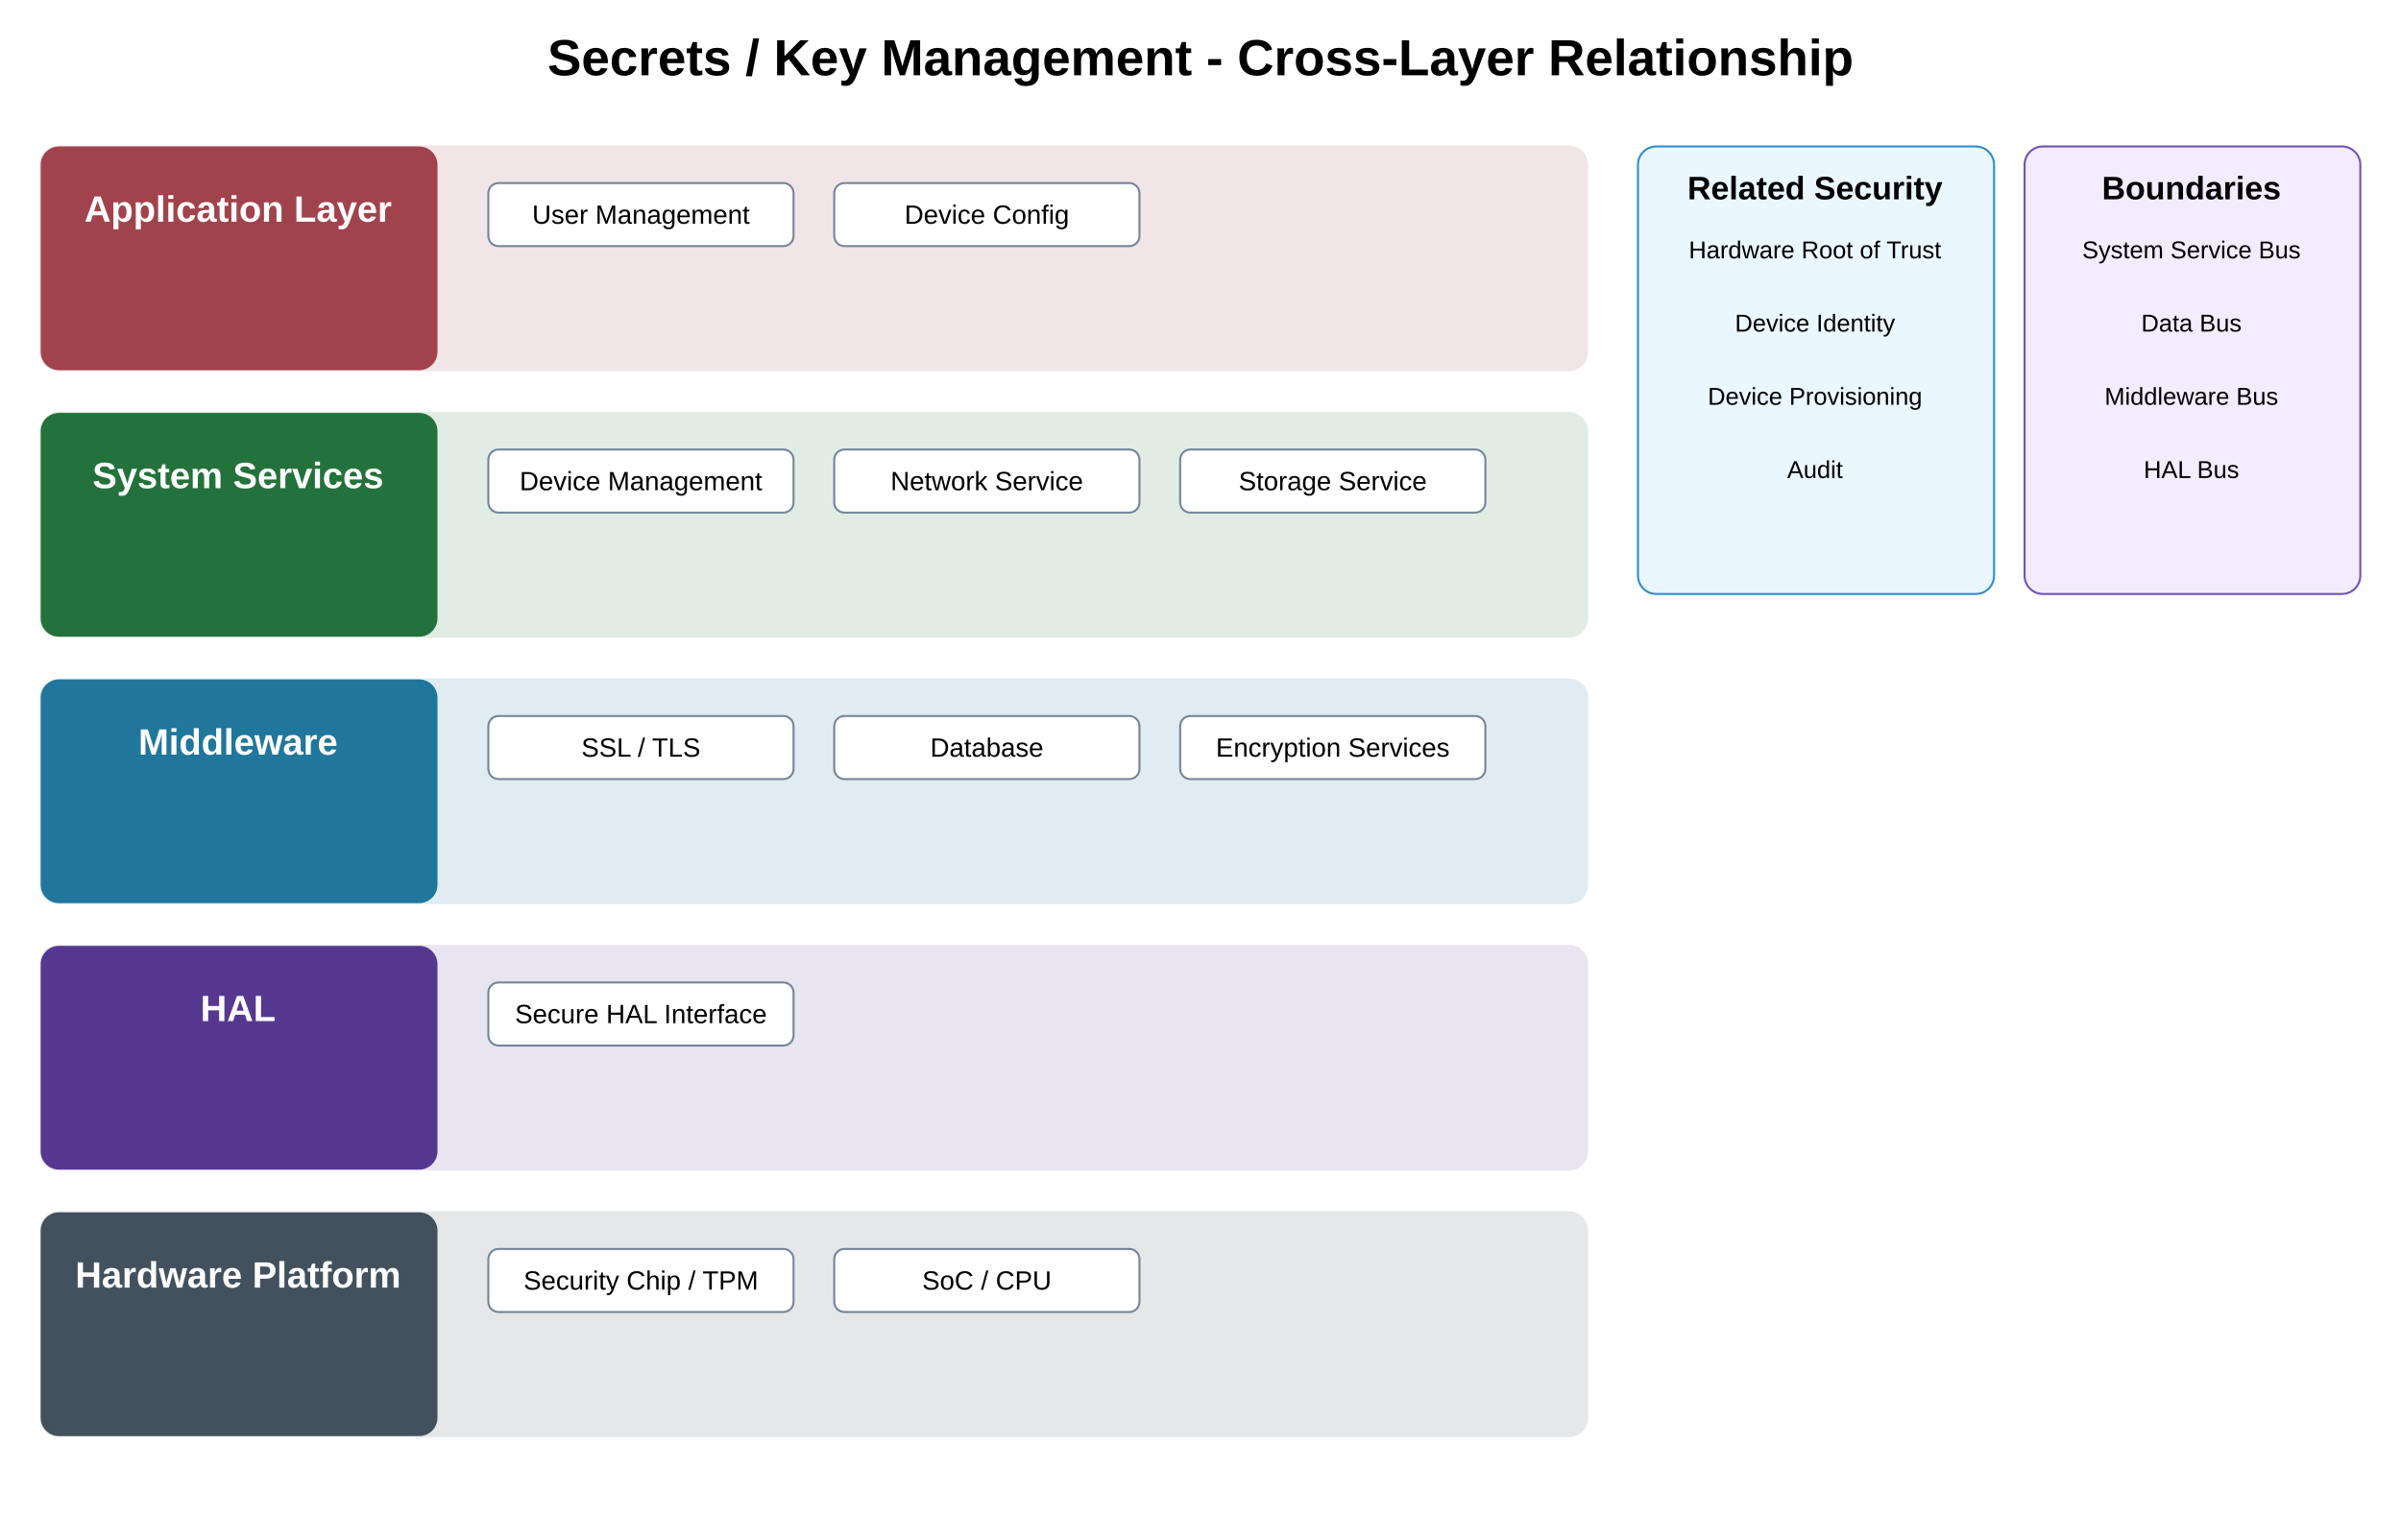
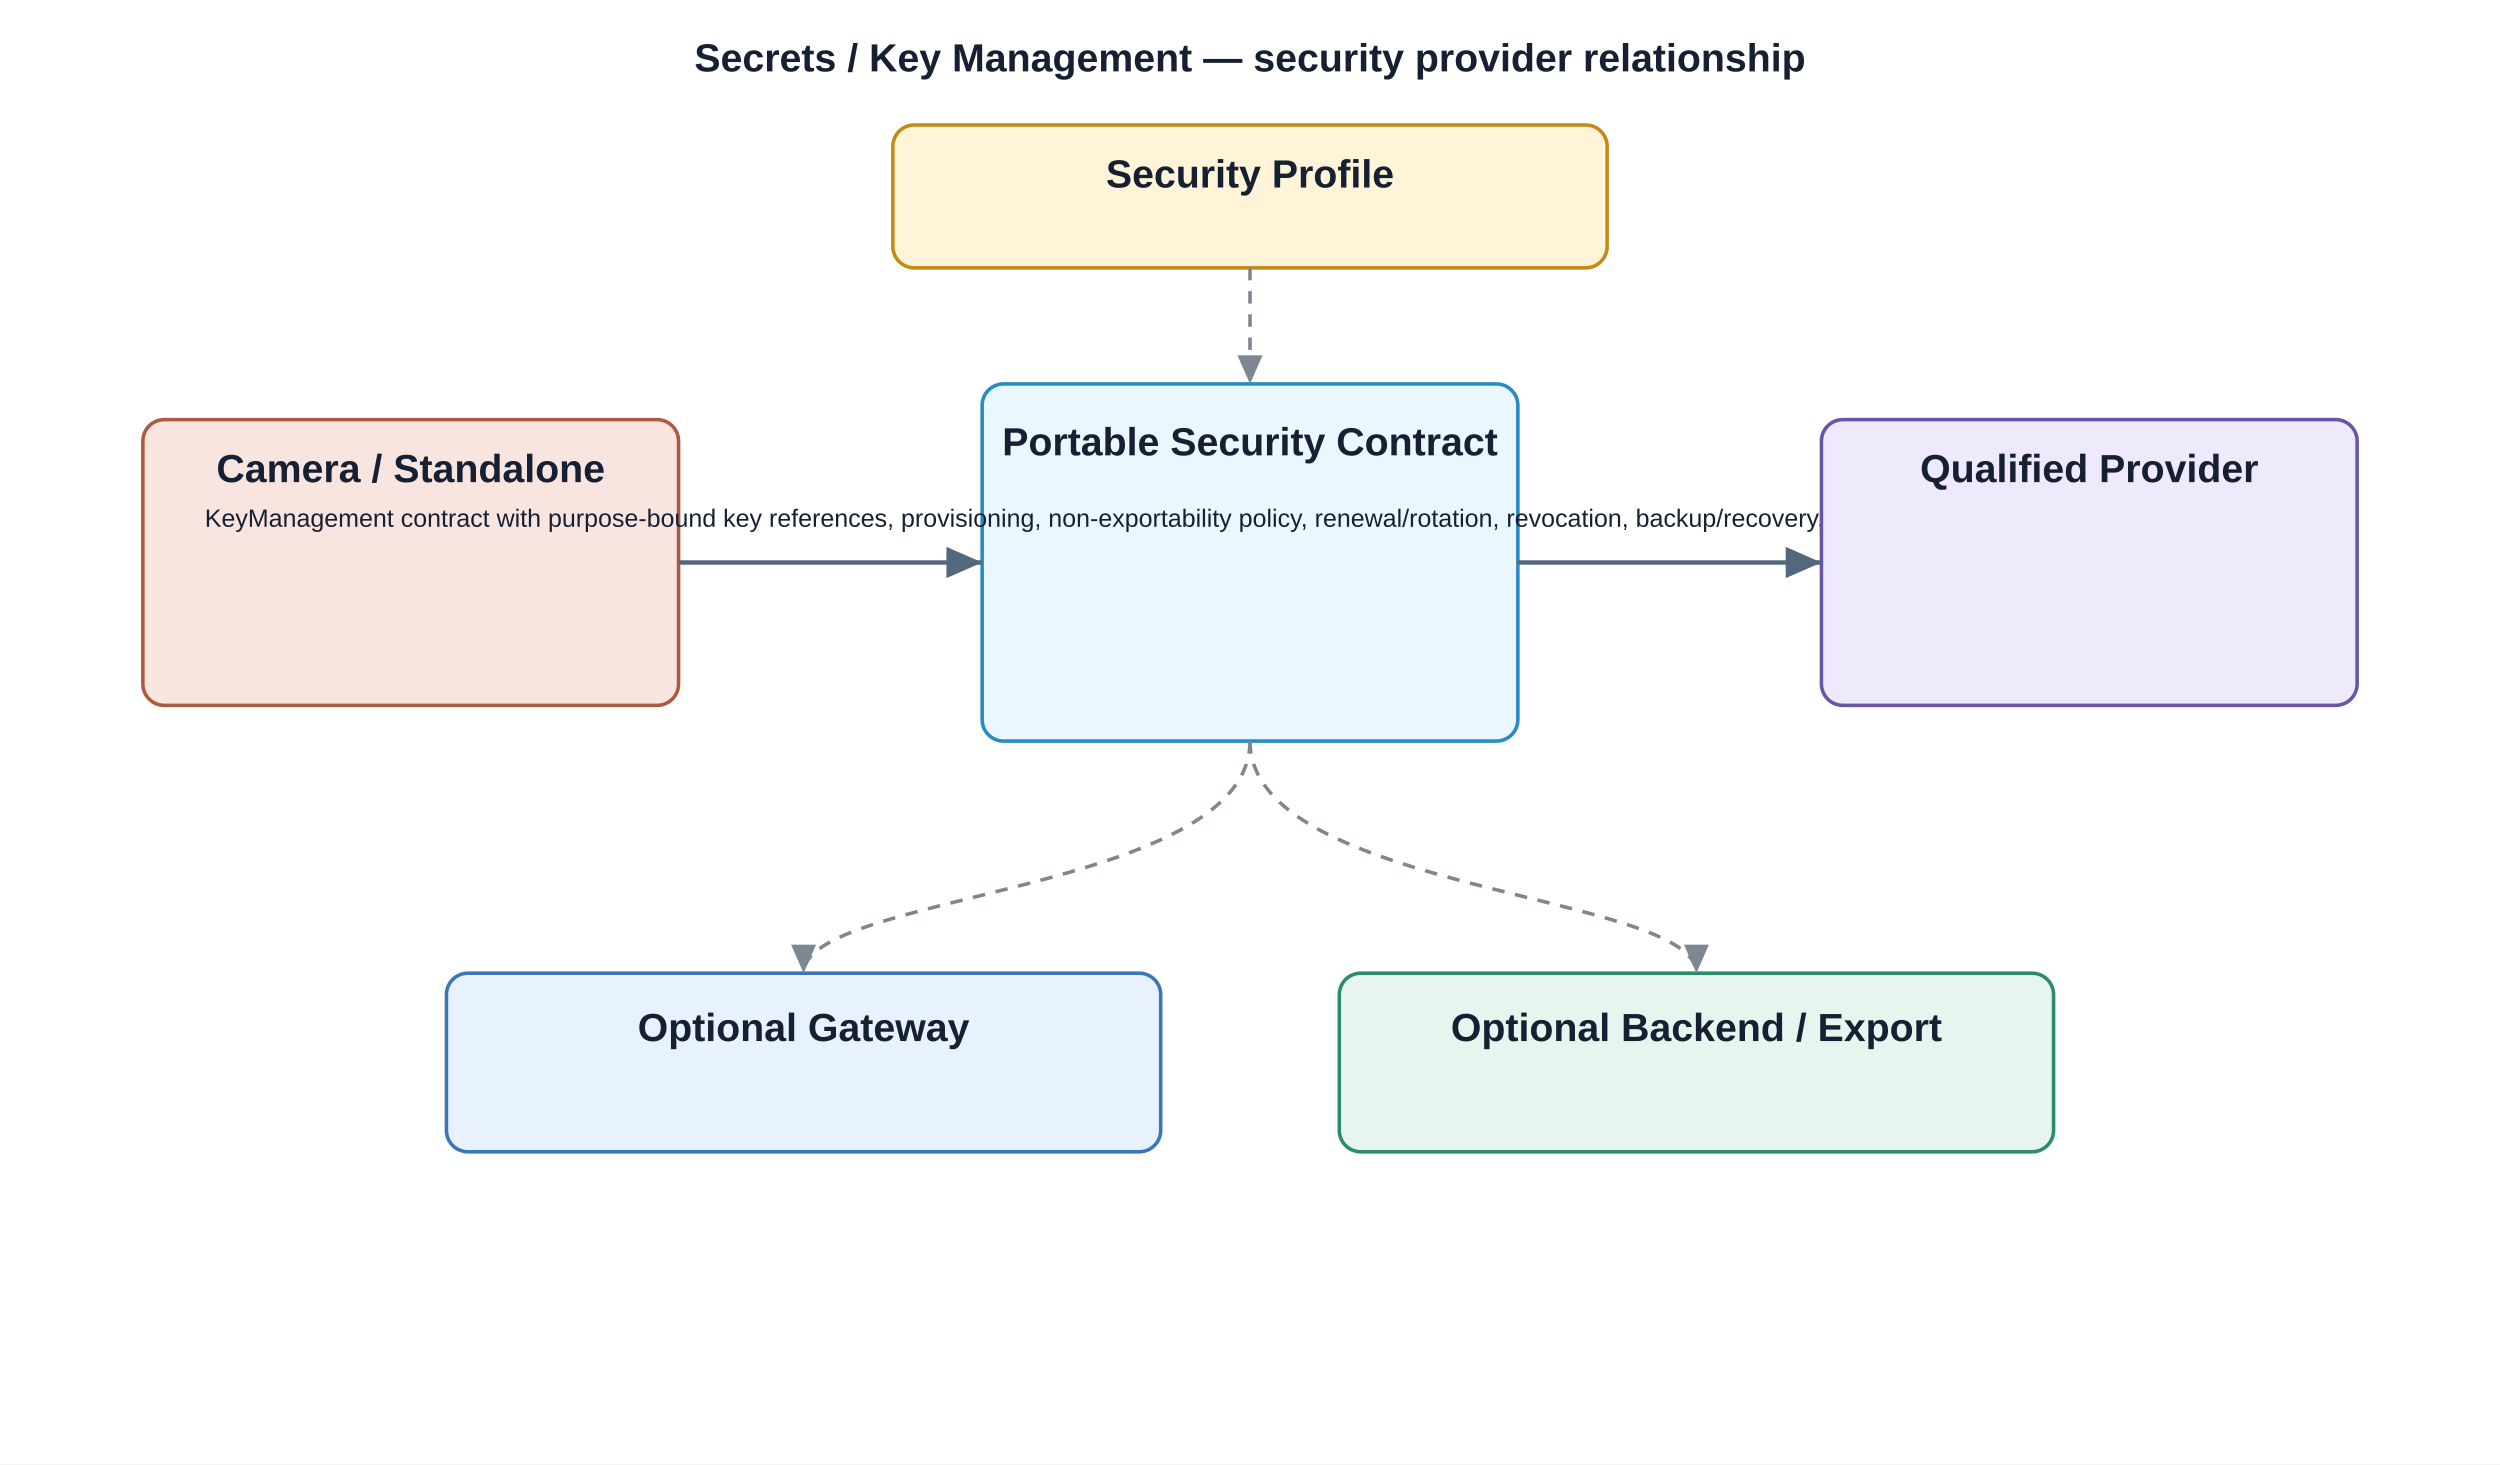
- <svg xmlns="http://www.w3.org/2000/svg" width="1180" height="757">
-   <rect width="100%" height="100%" fill="white" />
-   <text x="590" y="37" font-family="Arial" font-size="25" font-weight="bold" text-anchor="middle">Secrets / Key Management - Cross-Layer Relationship</text>
-   <rect x="20" y="72" width="760" height="110" rx="9" fill="#a1434d" opacity=".14" stroke="#a1434d" />
-   <rect x="20" y="72" width="195" height="110" rx="9" fill="#a1434d" />
-   <text x="117" y="109" font-family="Arial" font-size="18" font-weight="bold" fill="white" text-anchor="middle">Application Layer</text>
-   <rect x="240" y="90" width="150" height="31" rx="5" fill="white" stroke="#75869a" />
-   <text x="315" y="110" font-family="Arial" font-size="13" text-anchor="middle">User Management</text>
-   <rect x="410" y="90" width="150" height="31" rx="5" fill="white" stroke="#75869a" />
-   <text x="485" y="110" font-family="Arial" font-size="13" text-anchor="middle">Device Config</text>
-   <rect x="20" y="203" width="760" height="110" rx="9" fill="#23723b" opacity=".14" stroke="#23723b" />
-   <rect x="20" y="203" width="195" height="110" rx="9" fill="#23723b" />
-   <text x="117" y="240" font-family="Arial" font-size="18" font-weight="bold" fill="white" text-anchor="middle">System Services</text>
-   <rect x="240" y="221" width="150" height="31" rx="5" fill="white" stroke="#75869a" />
-   <text x="315" y="241" font-family="Arial" font-size="13" text-anchor="middle">Device Management</text>
-   <rect x="410" y="221" width="150" height="31" rx="5" fill="white" stroke="#75869a" />
-   <text x="485" y="241" font-family="Arial" font-size="13" text-anchor="middle">Network Service</text>
-   <rect x="580" y="221" width="150" height="31" rx="5" fill="white" stroke="#75869a" />
-   <text x="655" y="241" font-family="Arial" font-size="13" text-anchor="middle">Storage Service</text>
-   <rect x="20" y="334" width="760" height="110" rx="9" fill="#20769b" opacity=".14" stroke="#20769b" />
-   <rect x="20" y="334" width="195" height="110" rx="9" fill="#20769b" />
-   <text x="117" y="371" font-family="Arial" font-size="18" font-weight="bold" fill="white" text-anchor="middle">Middleware</text>
-   <rect x="240" y="352" width="150" height="31" rx="5" fill="white" stroke="#75869a" />
-   <text x="315" y="372" font-family="Arial" font-size="13" text-anchor="middle">SSL / TLS</text>
-   <rect x="410" y="352" width="150" height="31" rx="5" fill="white" stroke="#75869a" />
-   <text x="485" y="372" font-family="Arial" font-size="13" text-anchor="middle">Database</text>
-   <rect x="580" y="352" width="150" height="31" rx="5" fill="white" stroke="#75869a" />
-   <text x="655" y="372" font-family="Arial" font-size="13" text-anchor="middle">Encryption Services</text>
-   <rect x="20" y="465" width="760" height="110" rx="9" fill="#563891" opacity=".14" stroke="#563891" />
-   <rect x="20" y="465" width="195" height="110" rx="9" fill="#563891" />
-   <text x="117" y="502" font-family="Arial" font-size="18" font-weight="bold" fill="white" text-anchor="middle">HAL</text>
-   <rect x="240" y="483" width="150" height="31" rx="5" fill="white" stroke="#75869a" />
-   <text x="315" y="503" font-family="Arial" font-size="13" text-anchor="middle">Secure HAL Interface</text>
-   <rect x="20" y="596" width="760" height="110" rx="9" fill="#42515d" opacity=".14" stroke="#42515d" />
-   <rect x="20" y="596" width="195" height="110" rx="9" fill="#42515d" />
-   <text x="117" y="633" font-family="Arial" font-size="18" font-weight="bold" fill="white" text-anchor="middle">Hardware Platform</text>
-   <rect x="240" y="614" width="150" height="31" rx="5" fill="white" stroke="#75869a" />
-   <text x="315" y="634" font-family="Arial" font-size="13" text-anchor="middle">Security Chip / TPM</text>
-   <rect x="410" y="614" width="150" height="31" rx="5" fill="white" stroke="#75869a" />
-   <text x="485" y="634" font-family="Arial" font-size="13" text-anchor="middle">SoC / CPU</text>
-   <rect x="805" y="72" width="175" height="220" rx="9" fill="#eaf7ff" stroke="#2b91cf" />
-   <text x="892" y="98" font-family="Arial" font-size="16" font-weight="bold" text-anchor="middle">Related Security</text>
-   <text x="892" y="127" font-family="Arial" font-size="12" text-anchor="middle">Hardware Root of Trust</text>
-   <text x="892" y="163" font-family="Arial" font-size="12" text-anchor="middle">Device Identity</text>
-   <text x="892" y="199" font-family="Arial" font-size="12" text-anchor="middle">Device Provisioning</text>
-   <text x="892" y="235" font-family="Arial" font-size="12" text-anchor="middle">Audit</text>
-   <rect x="995" y="72" width="165" height="220" rx="9" fill="#f3ecff" stroke="#7254b3" />
-   <text x="1077" y="98" font-family="Arial" font-size="16" font-weight="bold" text-anchor="middle">Boundaries</text>
-   <text x="1077" y="127" font-family="Arial" font-size="12" text-anchor="middle">System Service Bus</text>
-   <text x="1077" y="163" font-family="Arial" font-size="12" text-anchor="middle">Data Bus</text>
-   <text x="1077" y="199" font-family="Arial" font-size="12" text-anchor="middle">Middleware Bus</text>
-   <text x="1077" y="235" font-family="Arial" font-size="12" text-anchor="middle">HAL Bus</text>
+ <svg xmlns="http://www.w3.org/2000/svg" width="1400" height="820">
+   <defs>
+     <style>text{font-family:Arial;fill:#172033}.h{font-size:22px;font-weight:bold}.t{font-size:14px}.p{fill:#fff4d8;stroke:#c38a17;stroke-width:2}.cam{fill:#f9e5df;stroke:#ad5a41;stroke-width:2}.gw{fill:#e8f2ff;stroke:#3b77b7;stroke-width:2}.back{fill:#e6f6ef;stroke:#2d8c68;stroke-width:2}.sec{fill:#eaf7ff;stroke:#278bc4;stroke-width:2}.prov{fill:#eee9fb;stroke:#6a54a5;stroke-width:2}.a{stroke:#53677d;stroke-width:2.5;fill:none;marker-end:url(#a)}.o{stroke:#7d8791;stroke-width:2;stroke-dasharray:7 6;fill:none;marker-end:url(#o)}</style>
+     <marker id="a" markerWidth="10" markerHeight="10" refX="8" refY="3.5" orient="auto">
+       <polygon points="0 0,8 3.5,0 7" fill="#53677d" />
+     </marker>
+     <marker id="o" markerWidth="10" markerHeight="10" refX="8" refY="3.5" orient="auto">
+       <polygon points="0 0,8 3.5,0 7" fill="#7d8791" />
+     </marker>
+   </defs>
+   <rect width="1400" height="820" fill="white" />
+   <text x="700" y="40" class="h" text-anchor="middle">Secrets / Key Management — security provider relationship</text>
+   <rect x="500" y="70" width="400" height="80" rx="12" class="p" />
+   <text x="700" y="105" class="h" text-anchor="middle">Security Profile</text>
+   <rect x="80" y="235" width="300" height="160" rx="12" class="cam" />
+   <text x="230" y="270" class="h" text-anchor="middle">Camera / Standalone</text>
+   <rect x="550" y="215" width="300" height="200" rx="12" class="sec" />
+   <text x="700" y="255" class="h" text-anchor="middle">Portable Security Contract</text>
+   <text x="700" y="295" class="t" text-anchor="middle">KeyManagement contract with purpose-bound key references, provisioning, non-exportability policy, renewal/rotation, revocation, backup/recovery, hardware-failure handling, and retirement.</text>
+   <rect x="1020" y="235" width="300" height="160" rx="12" class="prov" />
+   <text x="1170" y="270" class="h" text-anchor="middle">Qualified Provider</text>
+   <path d="M380 315 L550 315" class="a" />
+   <path d="M850 315 L1020 315" class="a" />
+   <path d="M700 150 L700 215" class="o" />
+   <rect x="250" y="545" width="400" height="100" rx="12" class="gw" />
+   <text x="450" y="583" class="h" text-anchor="middle">Optional Gateway</text>
+   <rect x="750" y="545" width="400" height="100" rx="12" class="back" />
+   <text x="950" y="583" class="h" text-anchor="middle">Optional Backend / Export</text>
+   <path d="M700 415 C700 500,450 500,450 545" class="o" />
+   <path d="M700 415 C700 500,950 500,950 545" class="o" />
</svg>
